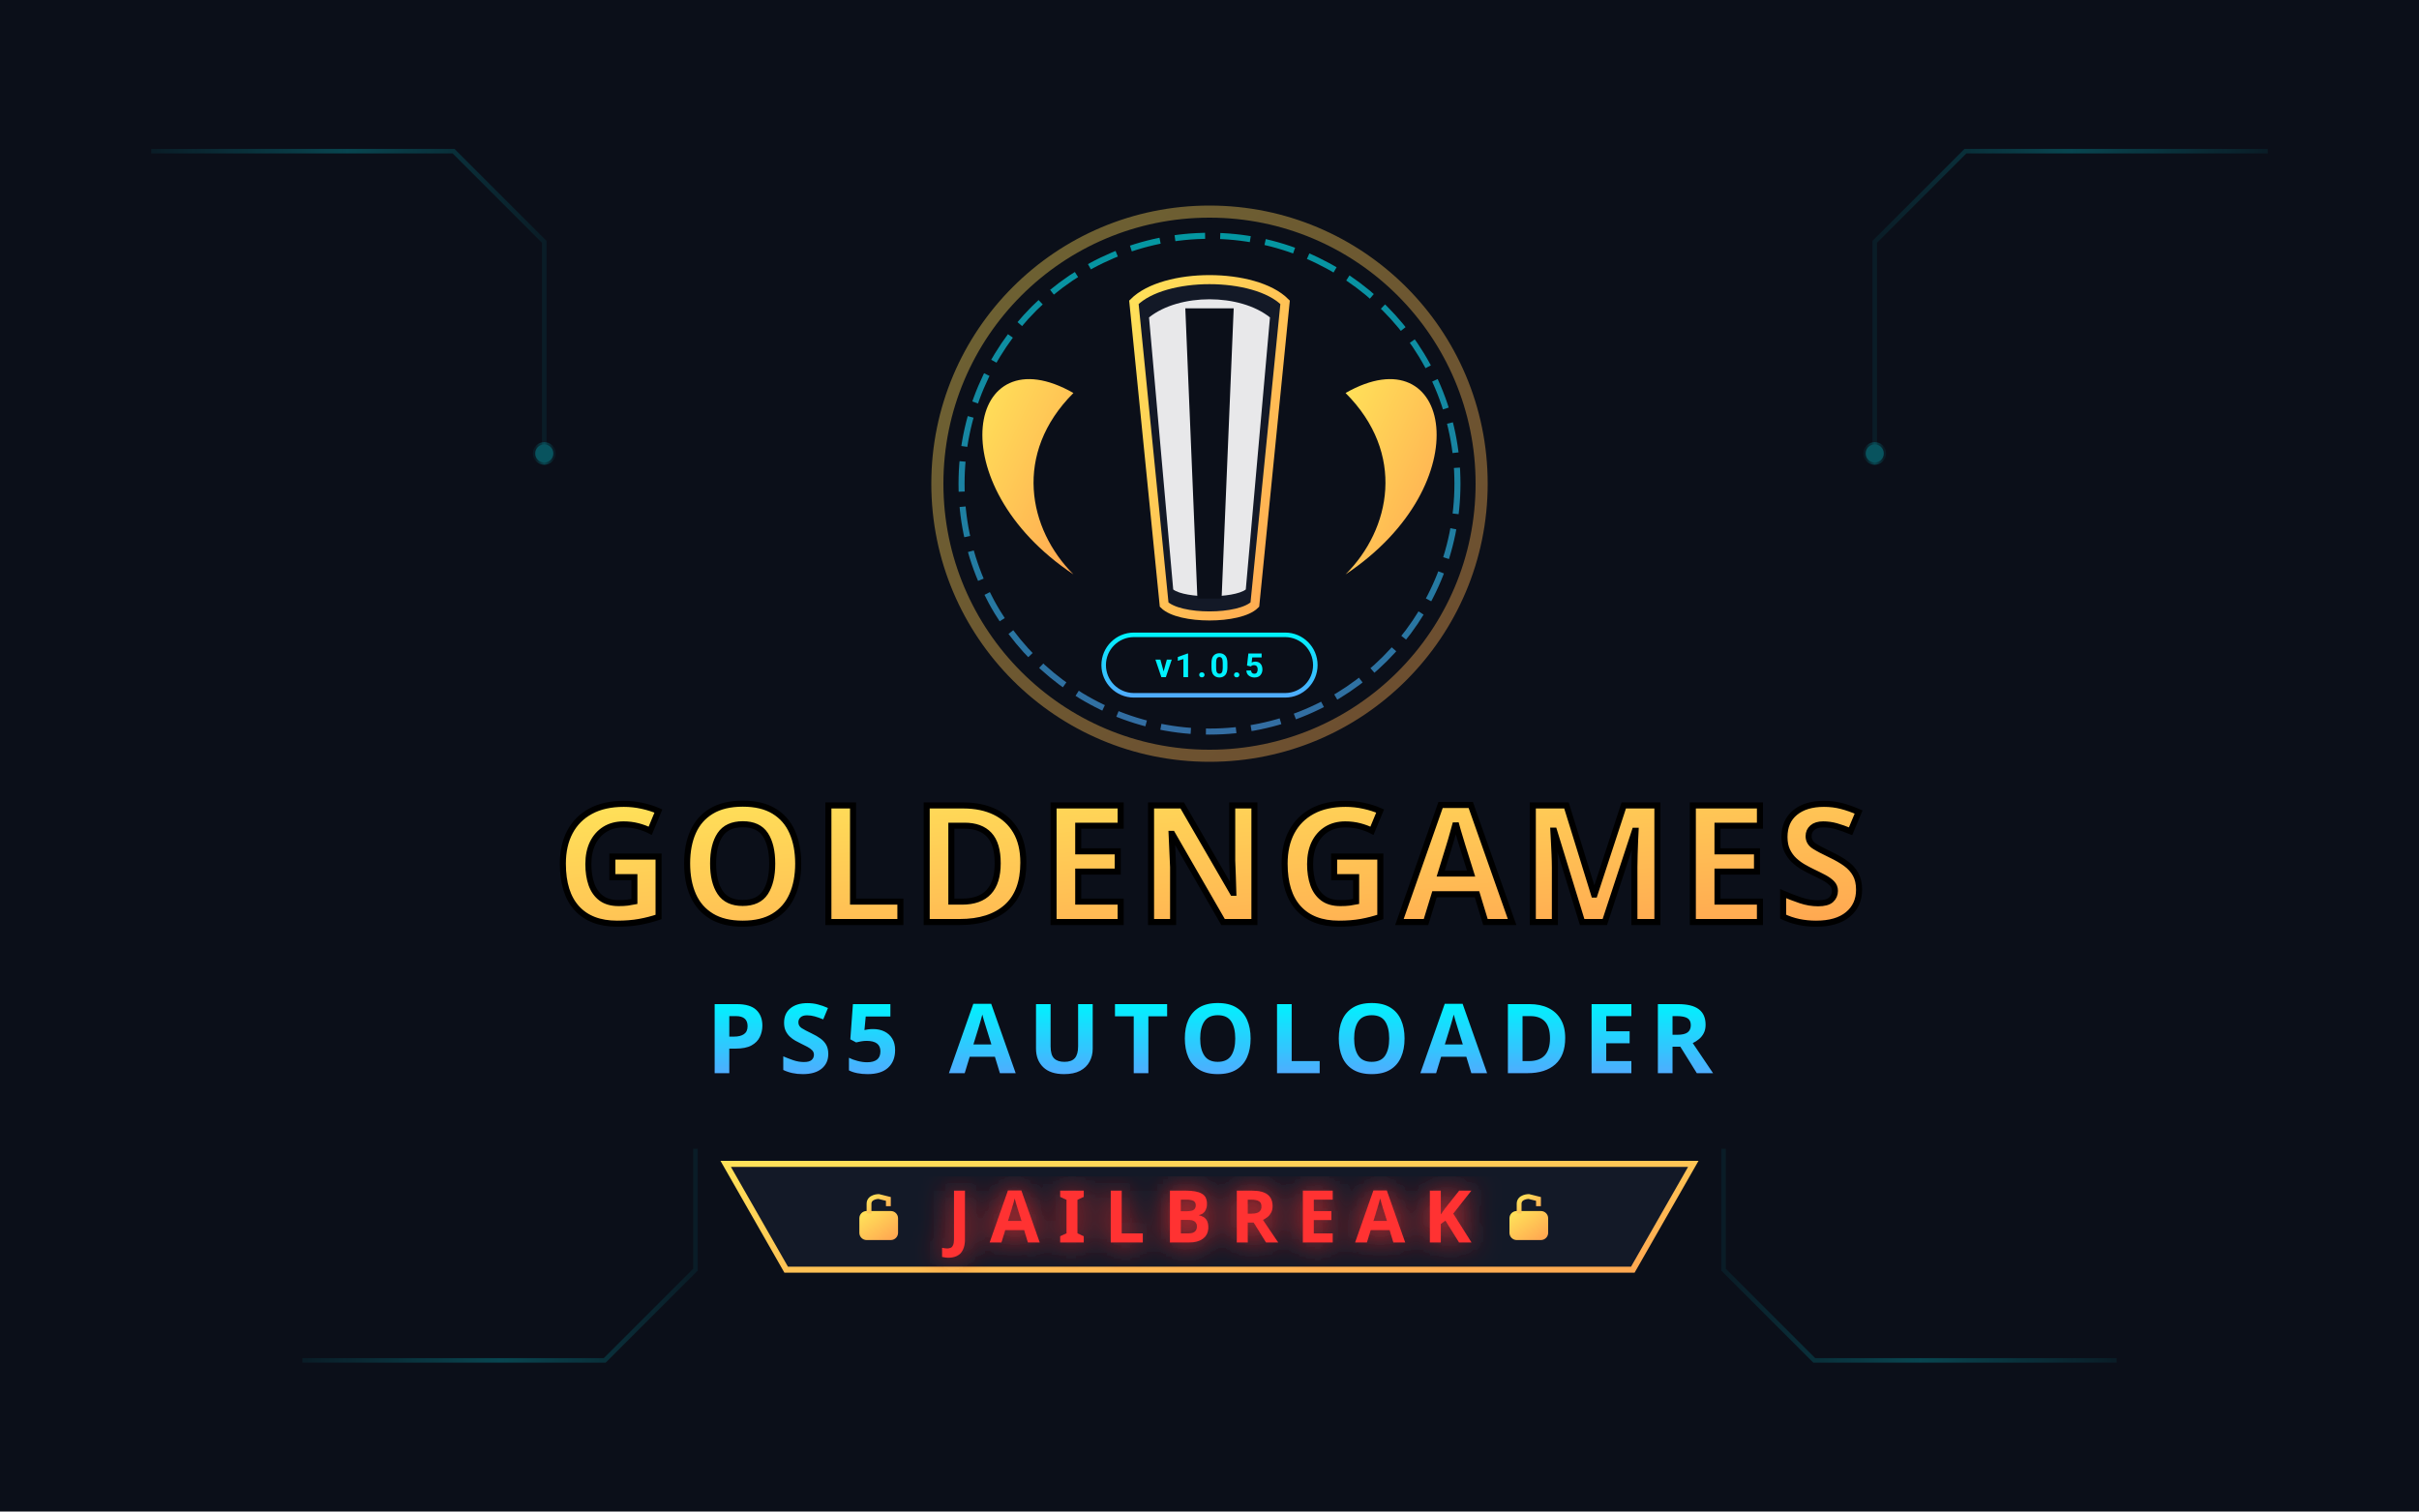
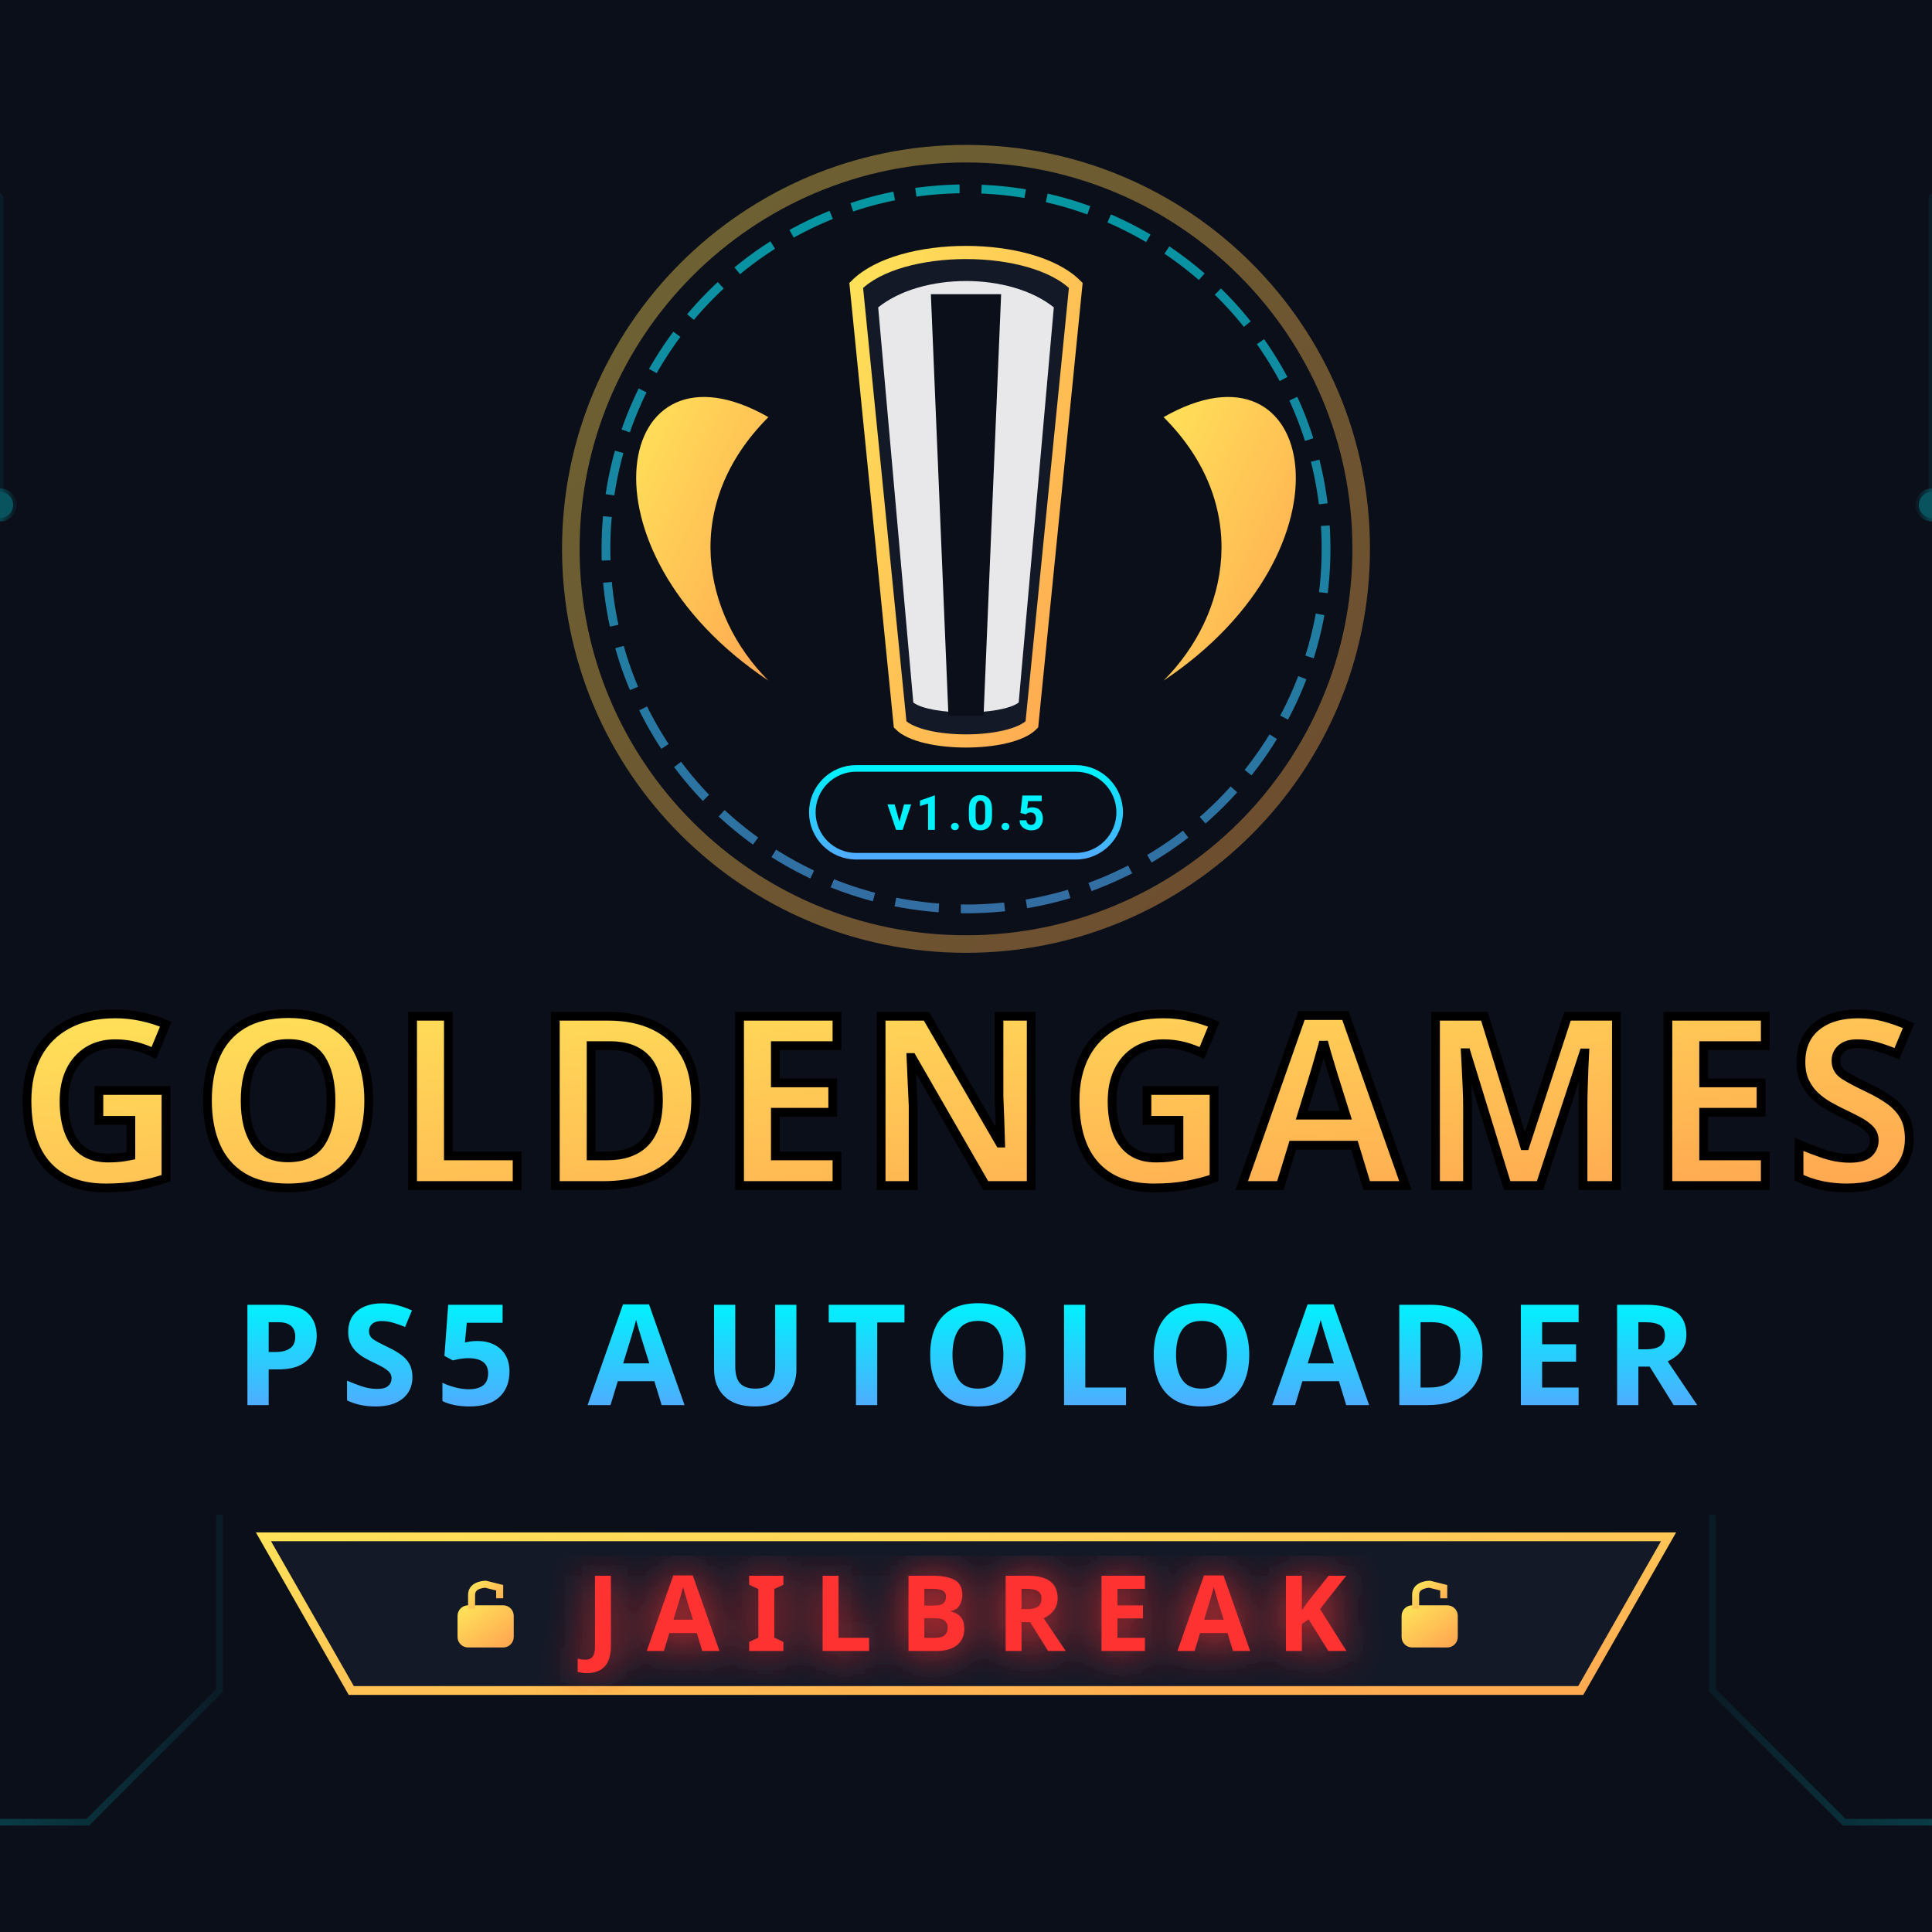
- <svg xmlns="http://www.w3.org/2000/svg" viewBox="0 0 800 500" width="100%" height="100%">
+ <svg xmlns="http://www.w3.org/2000/svg" viewBox="180 35 440 440" width="100%" height="100%">
  <defs>
    <linearGradient id="goldGrad" x1="0%" y1="0%" x2="100%" y2="100%">
      <stop offset="0%" stop-color="#FFE259" />
      <stop offset="100%" stop-color="#FFA751" />
    </linearGradient>
    <linearGradient id="blueGrad" x1="0%" y1="0%" x2="0%" y2="100%">
      <stop offset="0%" stop-color="#00F2FE" />
      <stop offset="100%" stop-color="#4FACFE" />
    </linearGradient>
    <linearGradient id="techGrad" x1="0%" y1="0%" x2="100%" y2="0%">
      <stop offset="0%" stop-color="#00F2FE" stop-opacity="0.2" />
      <stop offset="50%" stop-color="#00F2FE" stop-opacity="0.8" />
      <stop offset="100%" stop-color="#00F2FE" stop-opacity="0.2" />
    </linearGradient>
    <filter id="glow" x="-20%" y="-20%" width="140%" height="140%">
      <feGaussianBlur stdDeviation="5" result="blur" />
      <feComposite in="SourceGraphic" in2="blur" operator="over" />
    </filter>
  </defs>
-   <rect width="100%" height="100%" fill="#0B0F19" />
+   <rect x="180" y="35" width="440" height="440" fill="#0B0F19" />
  <g stroke="url(#techGrad)" stroke-width="1.5" fill="none" opacity="0.3">
    <path d="M 50,50 L 150,50 L 180,80 L 180,150" />
    <path d="M 750,50 L 650,50 L 620,80 L 620,150" />
    <path d="M 100,450 L 200,450 L 230,420 L 230,380" />
    <path d="M 700,450 L 600,450 L 570,420 L 570,380" />
    <circle cx="180" cy="150" r="3" fill="#00F2FE" />
    <circle cx="620" cy="150" r="3" fill="#00F2FE" />
  </g>
  <g transform="translate(400, 160)" text-anchor="middle">
    <circle r="90" fill="none" stroke="url(#goldGrad)" stroke-width="4" opacity="0.4" />
    <circle r="82" fill="none" stroke="url(#blueGrad)" stroke-width="2" stroke-dasharray="10, 5" opacity="0.6" />
    <path d="M -25,-60 C -15,-70 15,-70 25,-60 L 15,40 C 10,45 -10,45 -15,40 Z" fill="#131927" stroke="url(#goldGrad)" stroke-width="3" />
    <path d="M -20,-55 C -10,-63 10,-63 20,-55 L 12,35 C 8,38 -8,38 -12,35 Z" fill="#FFFFFF" opacity="0.9" />
    <path d="M -8,-58 L 8,-58 L 4,38 L -4,38 Z" fill="#0B0F19" />
    <path d="M -45,-30 C -80,-50 -90,0 -45,30 C -60,15 -65,-10 -45,-30 Z" fill="url(#goldGrad)" />
    <path d="M 45,-30 C 80,-50 90,0 45,30 C 60,15 65,-10 45,-30 Z" fill="url(#goldGrad)" />
    <rect x="-35" y="50" width="70" height="20" rx="10" fill="#0B0F19" stroke="url(#blueGrad)" stroke-width="1.5" />
    <text y="64" font-family="'Segoe UI', Roboto, sans-serif" font-weight="bold" font-size="11" fill="#00F2FE" letter-spacing="1">v1.0.5</text>
  </g>
  <g id="BrandText" font-family="'Montserrat', 'Impact', 'Arial Black', sans-serif" text-anchor="middle">
    <text x="400" y="305" font-size="54" font-weight="900" fill="url(#goldGrad)" letter-spacing="2" stroke="#000" stroke-width="2">GOLDENGAMES</text>
    <text x="400" y="355" font-size="32" font-weight="bold" fill="url(#blueGrad)" letter-spacing="4">PS5 AUTOLOADER</text>
    <g transform="translate(400, 385)">
      <path d="M -160,0 L 160,0 L 140,35 L -140,35 Z" fill="#131927" stroke="url(#goldGrad)" stroke-width="2" />
      <text x="0" y="26" font-size="24" font-weight="bold" fill="#FF3333" letter-spacing="6" filter="url(#glow)">JAILBREAK</text>
      <g transform="translate(-115, 10) scale(0.8)" stroke="url(#goldGrad)" stroke-width="2" fill="none">
        <rect x="0" y="8" width="14" height="10" rx="2" fill="url(#goldGrad)" />
        <path d="M 3,8 L 3,4 C 3,1 7,1 7,1 L 11,2 L 11,5" />
      </g>
      <g transform="translate(100, 10) scale(0.8)" stroke="url(#goldGrad)" stroke-width="2" fill="none">
        <rect x="0" y="8" width="14" height="10" rx="2" fill="url(#goldGrad)" />
        <path d="M 3,8 L 3,4 C 3,1 7,1 7,1 L 11,2 L 11,5" />
      </g>
    </g>
  </g>
</svg>
